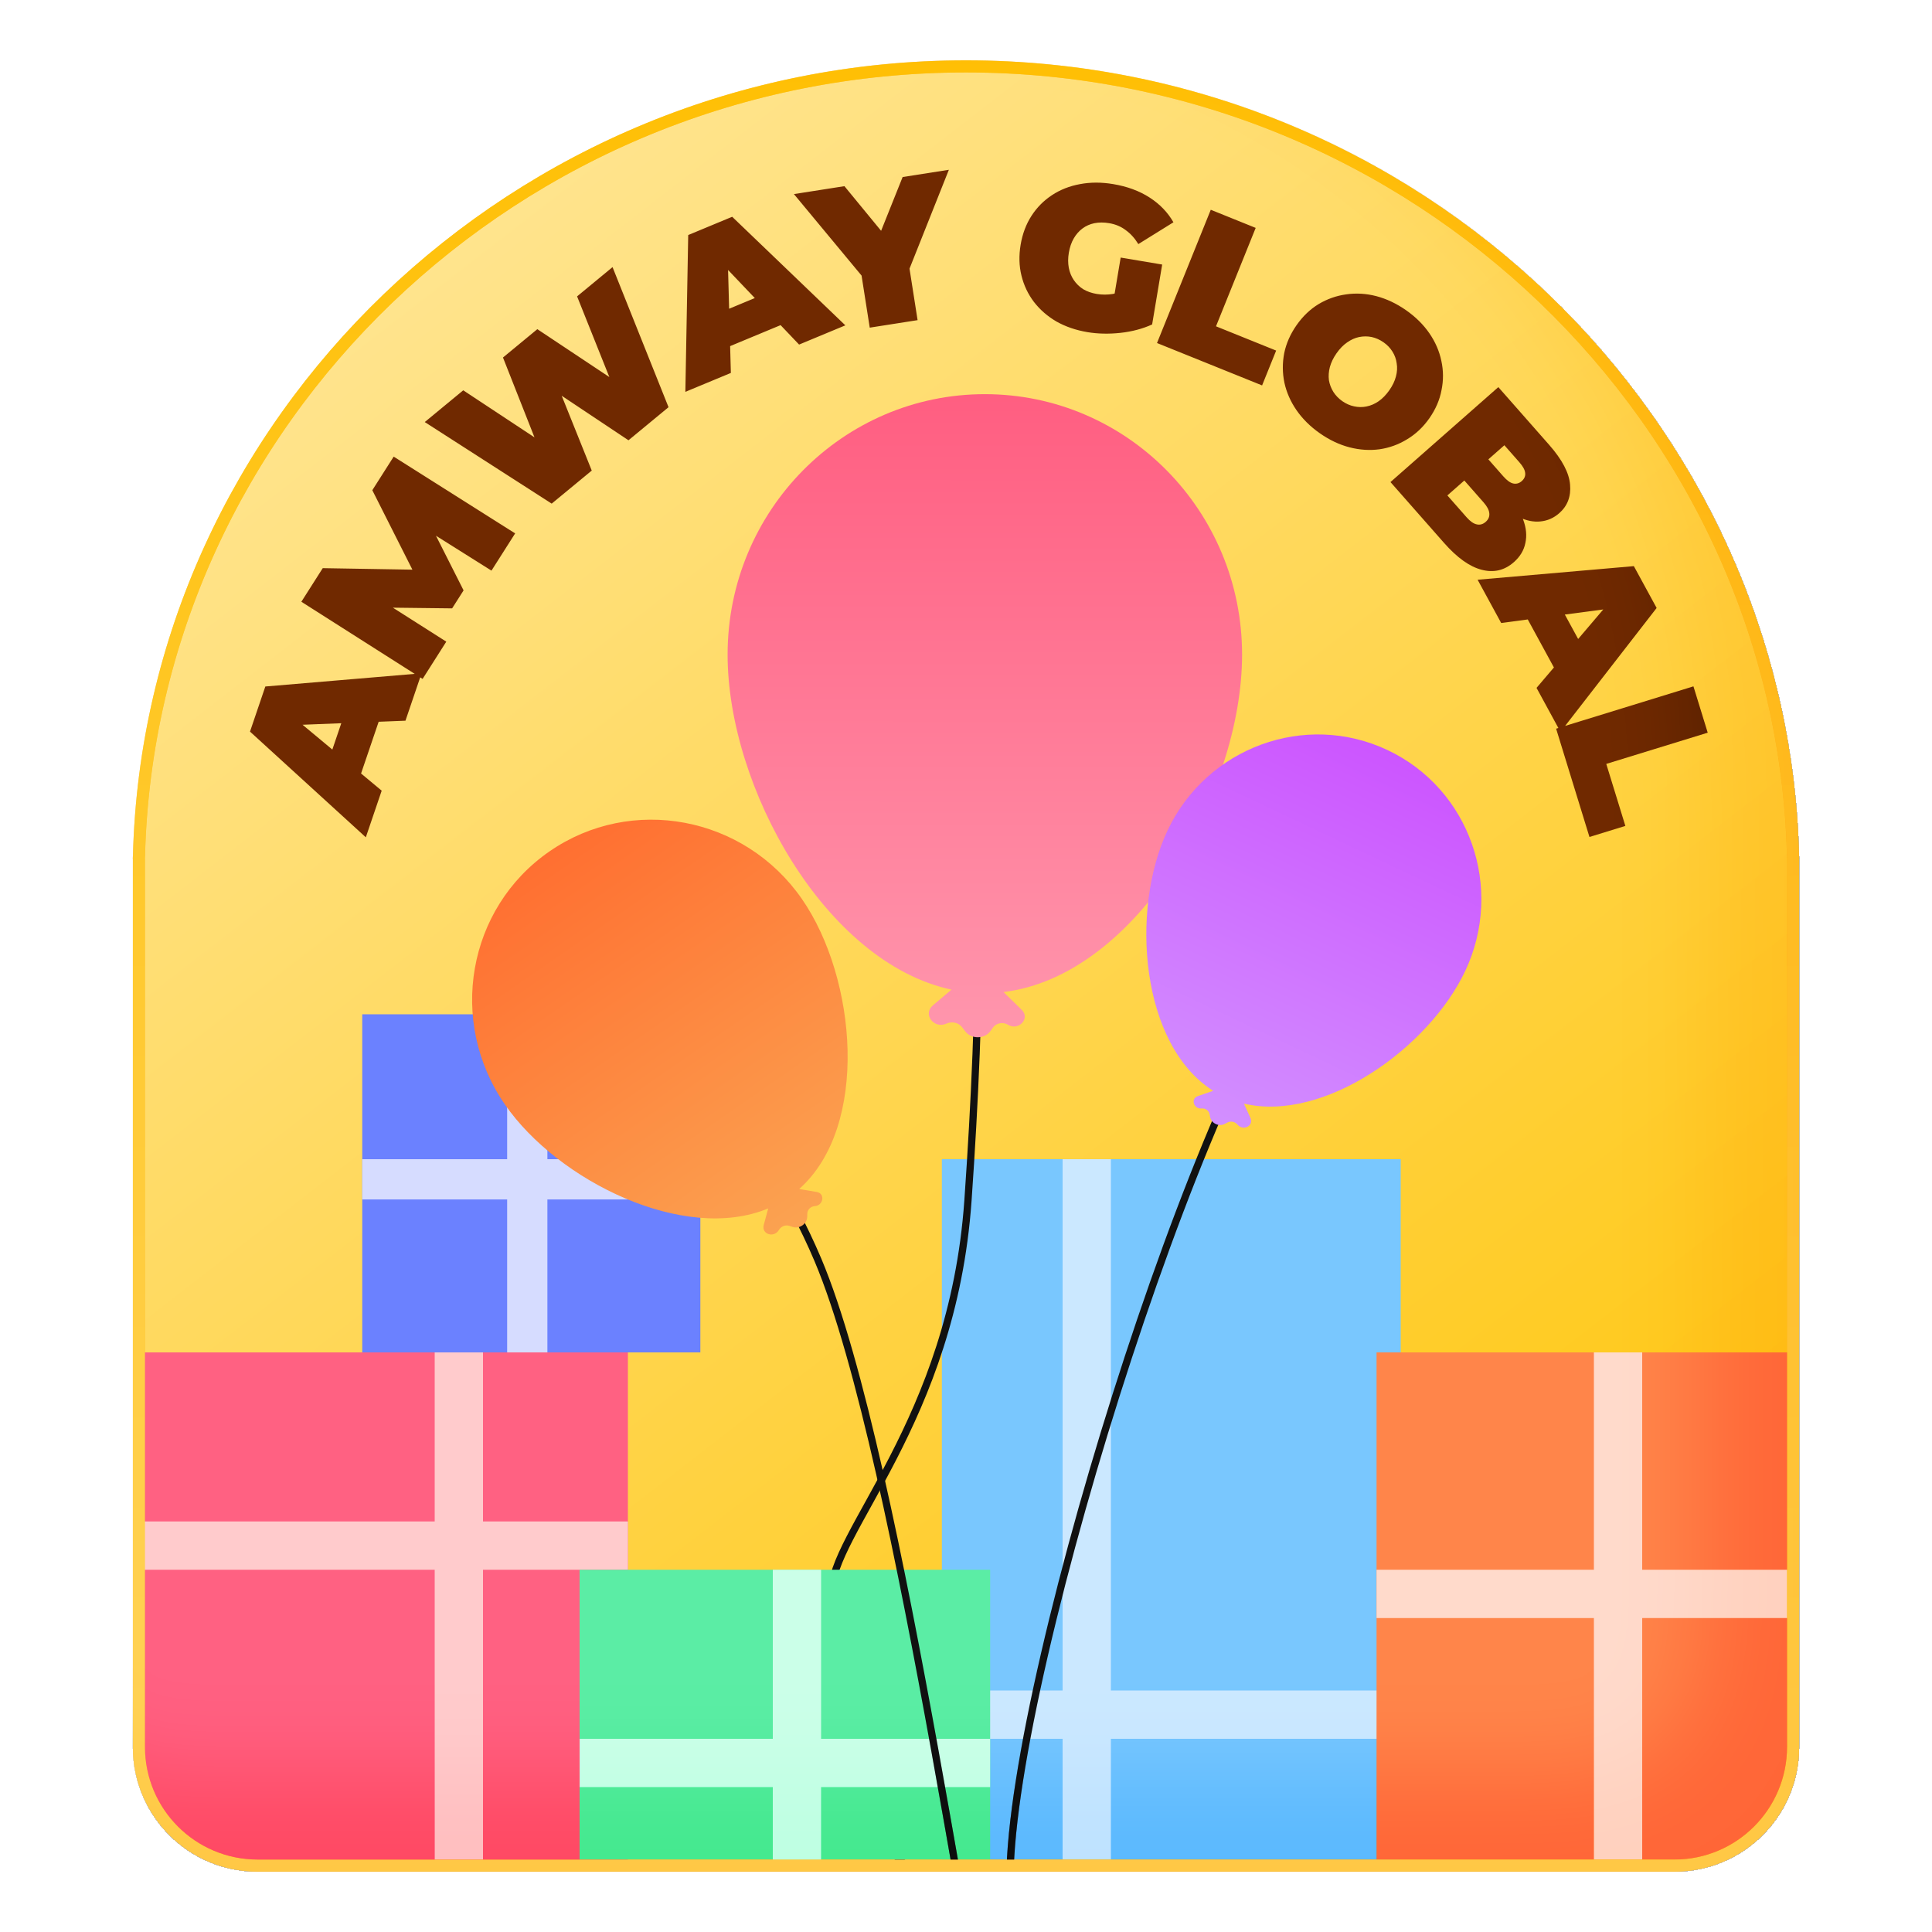
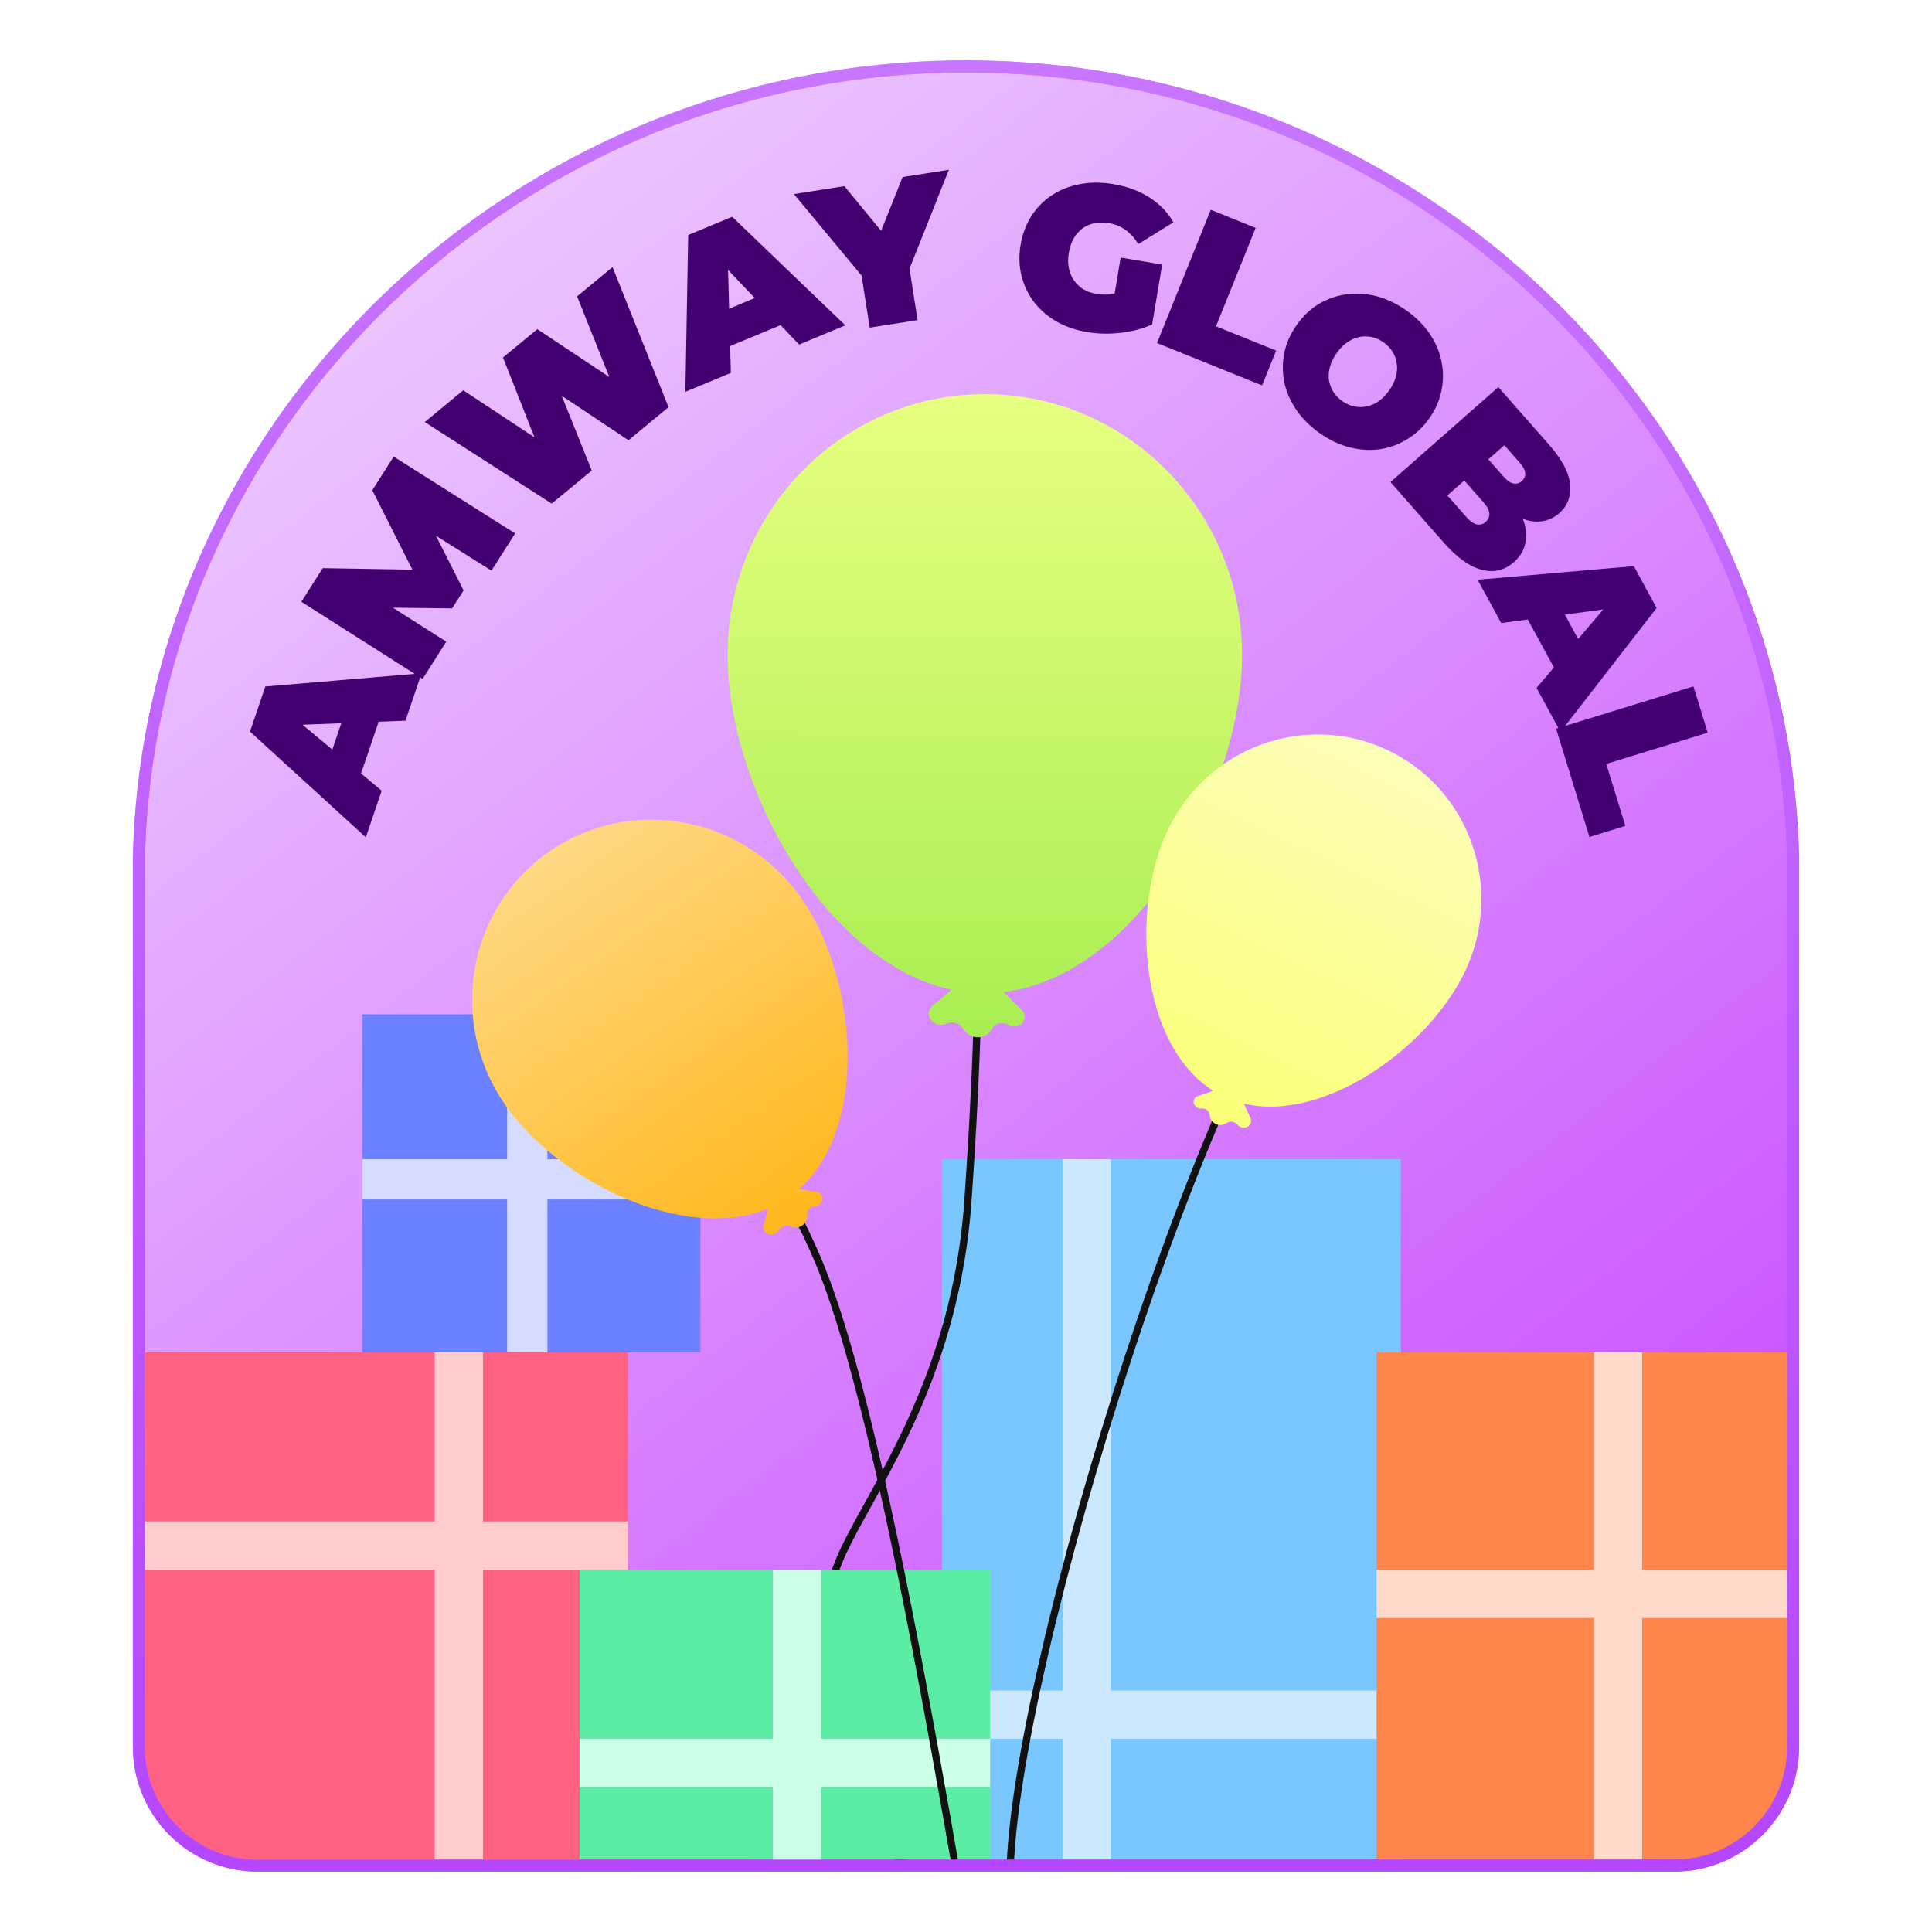
<svg xmlns="http://www.w3.org/2000/svg" width="120" height="120" viewBox="0 0 120 120" fill="none">
-   <g filter="url(#filter0_i_2729_13288)">
-     <path d="M103.997 115.875C108.07 115.875 111.372 112.573 111.372 108.5V53.372C111.372 53.369 111.373 53.366 111.373 53.363C111.373 53.359 111.374 53.356 111.374 53.353C111.374 53.348 111.375 53.344 111.375 53.341V53.306C111.375 53.296 111.374 53.284 111.374 53.273C111.374 53.263 111.373 53.251 111.373 53.24C111.373 53.235 111.372 53.23 111.372 53.225C111.372 53.222 111.372 53.218 111.372 53.214C111.372 53.212 111.371 53.209 111.371 53.206C111.371 53.203 111.371 53.199 111.37 53.193C111.37 53.191 111.369 53.188 111.368 53.185C110.694 26.226 87.941 4.125 60 4.125C32.059 4.125 9.306 26.226 8.632 53.185C8.631 53.188 8.63 53.191 8.63 53.193C8.629 53.199 8.629 53.203 8.629 53.206C8.629 53.209 8.628 53.212 8.628 53.214C8.628 53.218 8.628 53.222 8.628 53.225C8.628 53.23 8.627 53.235 8.627 53.24C8.627 53.251 8.626 53.263 8.626 53.273C8.626 53.284 8.625 53.296 8.625 53.306V53.341C8.625 53.344 8.626 53.348 8.626 53.353C8.626 53.356 8.627 53.359 8.627 53.363C8.627 53.366 8.628 53.369 8.628 53.372V108.5C8.628 112.573 11.93 115.875 16.003 115.875H103.997Z" fill="url(#paint0_linear_2729_13288)" />
-     <path d="M103.997 115.875C108.07 115.875 111.372 112.573 111.372 108.5V53.372C111.372 53.369 111.373 53.366 111.373 53.363C111.373 53.359 111.374 53.356 111.374 53.353C111.374 53.348 111.375 53.344 111.375 53.341V53.306C111.375 53.296 111.374 53.284 111.374 53.273C111.374 53.263 111.373 53.251 111.373 53.24C111.373 53.235 111.372 53.23 111.372 53.225C111.372 53.222 111.372 53.218 111.372 53.214C111.372 53.212 111.371 53.209 111.371 53.206C111.371 53.203 111.371 53.199 111.37 53.193C111.37 53.191 111.369 53.188 111.368 53.185C110.694 26.226 87.941 4.125 60 4.125C32.059 4.125 9.306 26.226 8.632 53.185C8.631 53.188 8.63 53.191 8.63 53.193C8.629 53.199 8.629 53.203 8.629 53.206C8.629 53.209 8.628 53.212 8.628 53.214C8.628 53.218 8.628 53.222 8.628 53.225C8.628 53.23 8.627 53.235 8.627 53.24C8.627 53.251 8.626 53.263 8.626 53.273C8.626 53.284 8.625 53.296 8.625 53.306V53.341C8.625 53.344 8.626 53.348 8.626 53.353C8.626 53.356 8.627 53.359 8.627 53.363C8.627 53.366 8.628 53.369 8.628 53.372V108.5C8.628 112.573 11.93 115.875 16.003 115.875H103.997Z" stroke="#FFB80C" stroke-width="0.75" />
-     <path d="M103.997 115.875C108.07 115.875 111.372 112.573 111.372 108.5V53.372C111.372 53.369 111.373 53.366 111.373 53.363C111.373 53.359 111.374 53.356 111.374 53.353C111.374 53.348 111.375 53.344 111.375 53.341V53.306C111.375 53.296 111.374 53.284 111.374 53.273C111.374 53.263 111.373 53.251 111.373 53.24C111.373 53.235 111.372 53.23 111.372 53.225C111.372 53.222 111.372 53.218 111.372 53.214C111.372 53.212 111.371 53.209 111.371 53.206C111.371 53.203 111.371 53.199 111.37 53.193C111.37 53.191 111.369 53.188 111.368 53.185C110.694 26.226 87.941 4.125 60 4.125C32.059 4.125 9.306 26.226 8.632 53.185C8.631 53.188 8.63 53.191 8.63 53.193C8.629 53.199 8.629 53.203 8.629 53.206C8.629 53.209 8.628 53.212 8.628 53.214C8.628 53.218 8.628 53.222 8.628 53.225C8.628 53.23 8.627 53.235 8.627 53.24C8.627 53.251 8.626 53.263 8.626 53.273C8.626 53.284 8.625 53.296 8.625 53.306V53.341C8.625 53.344 8.626 53.348 8.626 53.353C8.626 53.356 8.627 53.359 8.627 53.363C8.627 53.366 8.628 53.369 8.628 53.372V108.5C8.628 112.573 11.93 115.875 16.003 115.875H103.997Z" stroke="url(#paint1_linear_2729_13288)" stroke-opacity="0.6" stroke-width="0.75" />
-     <mask id="mask0_2729_13288" style="mask-type:alpha" maskUnits="userSpaceOnUse" x="9" y="4" width="103" height="112">
-       <path d="M103.997 115.5C107.863 115.5 110.997 112.366 110.997 108.5V53.283C110.997 53.129 111.004 53.436 110.997 53.283C110.376 26.493 87.775 4.5 60 4.5C32.226 4.5 9.624 26.493 9.004 53.283C8.996 53.436 9.004 53.129 9.004 53.283L9.004 108.5C9.004 112.366 12.137 115.5 16.003 115.5H103.997Z" fill="url(#paint2_linear_2729_13288)" />
-     </mask>
-     <g mask="url(#mask0_2729_13288)">
-       <rect x="7.5" y="84" width="31.5" height="33" fill="#FF6182" />
-       <rect width="3" height="31.5" transform="matrix(1 0 0 -1 27 115.5)" fill="#FFCBCC" />
-       <rect width="3" height="31.5" transform="matrix(-4.37114e-08 -1 -1 4.37114e-08 39 97.5)" fill="#FFCBCC" />
-       <rect x="58.5" y="72" width="28.5" height="43.5" fill="#79C7FE" />
-       <rect x="90" y="105" width="3" height="31.5" transform="rotate(90 90 105)" fill="#CBE8FF" />
-       <path d="M69 115.5H66L66 72H69L69 115.5Z" fill="#CBE8FF" />
-       <rect x="85.5" y="84" width="28.5" height="31.5" fill="#FF854A" />
-       <rect width="3" height="31.5" transform="matrix(1 0 0 -1 99 115.5)" fill="#FFDACB" />
-       <rect width="3" height="31.5" transform="matrix(-4.37114e-08 -1 -1 4.37114e-08 117 100.5)" fill="#FFDACB" />
-       <rect x="22.5" y="63" width="21" height="21" fill="#6B81FF" />
-       <rect x="31.5" y="61.5" width="2.5" height="22.5" fill="#D6DCFF" />
-       <rect x="43.75" y="72" width="2.5" height="21.25" transform="rotate(90 43.7498 72)" fill="#D6DCFF" />
-       <path d="M22.722 52.007L15.528 45.441L16.48 42.64L26.185 41.819L25.184 44.764L17.159 45.08L17.536 43.969L23.707 49.11L22.722 52.007ZM21.996 49.309L20.19 47.888L21.511 44L23.81 43.974L21.996 49.309ZM26.249 42.167L18.718 37.376L20.046 35.289L26.878 35.404L26.18 36.502L23.125 30.448L24.453 28.361L31.997 33.13L30.526 35.443L26.467 32.891L26.7 32.526L28.794 36.669L28.082 37.787L23.388 37.732L23.675 37.281L27.72 39.854L26.249 42.167ZM34.267 31.281L26.383 26.215L28.773 24.243L35.349 28.586L34.149 29.576L31.241 22.206L33.375 20.445L39.931 24.805L38.781 25.754L35.844 18.409L38.046 16.591L41.524 25.292L39.036 27.346L33.673 23.771L34.341 23.219L36.755 29.228L34.267 31.281ZM42.569 24.338L42.746 14.599L45.477 13.464L52.506 20.208L49.633 21.402L44.095 15.585L45.178 15.135L45.395 23.164L42.569 24.338ZM44.115 22.011L43.989 19.716L47.78 18.14L49.319 19.848L44.115 22.011ZM54.021 20.351L53.414 16.484L54.373 18.153L49.312 12.055L52.449 11.563L55.878 15.736L54.052 16.023L56.064 10.996L58.936 10.546L56.01 17.896L56.387 16.018L56.993 19.885L54.021 20.351ZM67.538 20.629C66.826 20.509 66.186 20.29 65.619 19.971C65.061 19.645 64.595 19.239 64.22 18.754C63.853 18.27 63.595 17.727 63.446 17.124C63.297 16.522 63.279 15.881 63.393 15.202C63.507 14.523 63.733 13.923 64.07 13.402C64.407 12.881 64.832 12.453 65.346 12.117C65.859 11.78 66.436 11.554 67.076 11.437C67.726 11.313 68.415 11.312 69.144 11.435C70.016 11.581 70.767 11.858 71.397 12.265C72.035 12.674 72.531 13.188 72.884 13.807L70.704 15.161C70.481 14.796 70.219 14.507 69.919 14.293C69.629 14.072 69.287 13.928 68.893 13.862C68.566 13.807 68.26 13.807 67.975 13.863C67.698 13.92 67.451 14.03 67.234 14.191C67.017 14.353 66.836 14.56 66.691 14.811C66.545 15.063 66.444 15.36 66.386 15.704C66.331 16.031 66.331 16.341 66.385 16.635C66.441 16.92 66.544 17.174 66.697 17.398C66.849 17.622 67.041 17.809 67.275 17.96C67.518 18.104 67.798 18.203 68.117 18.257C68.452 18.313 68.788 18.313 69.125 18.258C69.463 18.194 69.836 18.054 70.243 17.837L71.561 20.153C70.964 20.423 70.306 20.597 69.586 20.675C68.866 20.752 68.184 20.737 67.538 20.629ZM69.046 19.343L69.607 15.998L72.185 16.431L71.561 20.153L69.046 19.343ZM71.864 21.306L75.203 13.029L77.993 14.155L75.528 20.268L79.264 21.775L78.391 23.939L71.864 21.306ZM81.98 26.913C81.388 26.499 80.903 26.02 80.527 25.476C80.157 24.937 79.907 24.368 79.776 23.768C79.651 23.162 79.647 22.552 79.764 21.939C79.889 21.331 80.144 20.753 80.528 20.202C80.918 19.645 81.375 19.207 81.899 18.889C82.434 18.569 83.006 18.367 83.614 18.284C84.226 18.194 84.849 18.23 85.482 18.393C86.122 18.561 86.738 18.852 87.33 19.266C87.929 19.685 88.413 20.164 88.783 20.703C89.153 21.242 89.401 21.814 89.526 22.421C89.657 23.02 89.66 23.624 89.535 24.232C89.423 24.838 89.171 25.419 88.782 25.977C88.397 26.527 87.936 26.962 87.401 27.282C86.873 27.608 86.302 27.815 85.689 27.905C85.081 27.988 84.461 27.948 83.828 27.786C83.195 27.623 82.579 27.332 81.98 26.913ZM83.376 24.918C83.606 25.078 83.847 25.185 84.101 25.238C84.361 25.296 84.618 25.299 84.872 25.248C85.137 25.195 85.389 25.087 85.629 24.922C85.873 24.751 86.095 24.523 86.295 24.237C86.495 23.951 86.631 23.668 86.703 23.387C86.781 23.098 86.796 22.824 86.75 22.564C86.716 22.301 86.627 22.057 86.484 21.832C86.347 21.612 86.164 21.422 85.934 21.261C85.704 21.1 85.459 20.991 85.199 20.933C84.945 20.881 84.686 20.881 84.421 20.933C84.167 20.984 83.918 21.096 83.674 21.267C83.434 21.431 83.215 21.656 83.015 21.942C82.815 22.227 82.677 22.514 82.599 22.803C82.527 23.084 82.508 23.356 82.542 23.618C82.588 23.879 82.679 24.119 82.816 24.339C82.959 24.564 83.146 24.757 83.376 24.918ZM86.365 29.942L93.064 24.045L96.215 27.624C97.03 28.549 97.465 29.378 97.52 30.11C97.583 30.837 97.359 31.425 96.848 31.874C96.51 32.172 96.123 32.343 95.686 32.387C95.262 32.432 94.816 32.344 94.348 32.121C93.88 31.899 93.416 31.526 92.956 31.003L93.641 30.739C94.102 31.262 94.424 31.777 94.609 32.282C94.799 32.794 94.844 33.276 94.743 33.727C94.654 34.179 94.415 34.577 94.025 34.919C93.445 35.43 92.778 35.587 92.026 35.388C91.279 35.196 90.499 34.638 89.685 33.712L86.365 29.942ZM89.899 30.772L91.095 32.131C91.314 32.38 91.522 32.526 91.718 32.568C91.919 32.617 92.106 32.566 92.279 32.414C92.451 32.263 92.526 32.084 92.503 31.877C92.485 31.677 92.367 31.453 92.148 31.204L90.817 29.692L92.31 28.378L93.371 29.584C93.596 29.839 93.8 29.988 93.984 30.029C94.18 30.072 94.358 30.023 94.518 29.883C94.683 29.737 94.755 29.567 94.731 29.372C94.713 29.184 94.591 28.963 94.367 28.708L93.44 27.655L89.899 30.772ZM91.777 36.008L101.481 35.164L102.896 37.762L96.925 45.458L95.437 42.726L100.642 36.609L101.203 37.639L93.241 38.695L91.777 36.008ZM94.253 37.302L96.522 36.937L98.487 40.542L96.949 42.251L94.253 37.302ZM96.653 45.26L105.182 42.632L106.068 45.508L99.768 47.448L100.954 51.299L98.724 51.986L96.653 45.26Z" fill="#702900" />
-       <path d="M59.462 44.301C61.246 49.561 60.97 62.434 60.122 74.563C59.159 88.337 51.55 95.219 51.633 99.002" stroke="#111111" stroke-width="0.45" />
-       <path d="M61.178 24.482C70.003 24.486 77.152 31.733 77.148 40.668C77.144 49.203 70.609 60.619 62.331 61.618L63.465 62.728C64.005 63.257 63.266 64.05 62.606 63.649C62.298 63.461 61.88 63.538 61.677 63.821L61.522 64.037C61.153 64.549 60.33 64.557 59.948 64.052L59.757 63.802C59.543 63.519 59.132 63.422 58.794 63.576C58.009 63.932 57.296 62.994 57.938 62.45L59.098 61.468C51.249 59.789 45.188 48.879 45.193 40.651C45.197 31.717 52.354 24.477 61.178 24.482Z" fill="url(#paint3_linear_2729_13288)" />
-       <path d="M82.792 57.013C75.54 63.307 62.813 103.68 62.73 116.625C62.656 128.314 55.378 111.681 53.878 115.005" stroke="#111111" stroke-width="0.45" />
-       <path d="M86.185 46.59C81.08 44.177 74.962 46.411 72.519 51.579C70.185 56.517 70.839 64.908 75.353 67.751L74.394 68.083C73.936 68.241 74.147 68.902 74.638 68.85C74.868 68.826 75.088 68.985 75.129 69.204L75.159 69.371C75.232 69.769 75.706 69.998 76.065 69.811L76.243 69.719C76.445 69.614 76.709 69.67 76.863 69.852C77.219 70.273 77.888 69.925 77.666 69.435L77.264 68.549C82.263 69.727 88.754 65.076 91.004 60.317C93.447 55.149 91.289 49.003 86.185 46.59Z" fill="url(#paint4_linear_2729_13288)" />
-       <rect x="36" y="97.5" width="25.5" height="18" fill="#5BEDA5" />
-       <rect width="3" height="31.5" transform="matrix(1 0 0 -1 48 129)" fill="#CBFFE8" />
-       <rect width="3" height="25.5" transform="matrix(-4.37114e-08 -1 -1 4.37114e-08 61.5 111)" fill="#CBFFE8" />
-       <path d="M41.895 60.486C41.492 64.962 47.268 69.896 50.804 78.259C56.052 90.671 61.05 129.424 62.453 131.45" stroke="#111111" stroke-width="0.45" />
-       <path d="M34.122 52.886C39.215 49.36 46.238 50.682 49.809 55.838C53.22 60.765 54.015 69.964 49.639 73.851L50.736 74.038C51.26 74.127 51.15 74.88 50.609 74.913C50.356 74.928 50.147 75.139 50.142 75.383L50.139 75.57C50.131 76.013 49.66 76.346 49.237 76.208L49.027 76.14C48.79 76.063 48.514 76.171 48.381 76.395C48.071 76.915 47.284 76.659 47.437 76.088L47.714 75.058C42.513 77.228 34.654 73.357 31.366 68.608C27.795 63.452 29.029 56.413 34.122 52.886Z" fill="url(#paint5_linear_2729_13288)" />
-     </g>
+   <path d="M103.997 115.875C108.07 115.875 111.372 112.573 111.372 108.5V53.372C111.372 53.369 111.373 53.366 111.373 53.363C111.373 53.359 111.374 53.356 111.374 53.353C111.374 53.348 111.375 53.344 111.375 53.341V53.306C111.375 53.296 111.374 53.284 111.374 53.273C111.374 53.263 111.373 53.251 111.373 53.24C111.373 53.235 111.372 53.23 111.372 53.225C111.372 53.222 111.372 53.218 111.372 53.214C111.372 53.212 111.371 53.209 111.371 53.206C111.371 53.203 111.371 53.199 111.37 53.193C111.37 53.191 111.369 53.188 111.368 53.185C110.694 26.226 87.941 4.125 60 4.125C32.059 4.125 9.306 26.226 8.632 53.185C8.631 53.188 8.63 53.191 8.63 53.193C8.629 53.199 8.629 53.203 8.629 53.206C8.629 53.209 8.628 53.212 8.628 53.214C8.628 53.218 8.628 53.222 8.628 53.225C8.628 53.23 8.627 53.235 8.627 53.24C8.627 53.251 8.626 53.263 8.626 53.273C8.626 53.284 8.625 53.296 8.625 53.306V53.341C8.625 53.344 8.626 53.348 8.626 53.353C8.626 53.356 8.627 53.359 8.627 53.363C8.627 53.366 8.628 53.369 8.628 53.372V108.5C8.628 112.573 11.93 115.875 16.003 115.875H103.997Z" fill="url(#paint0_linear_2970_11808)" />
+   <path d="M103.997 115.875C108.07 115.875 111.372 112.573 111.372 108.5V53.372C111.372 53.369 111.373 53.366 111.373 53.363C111.373 53.359 111.374 53.356 111.374 53.353C111.374 53.348 111.375 53.344 111.375 53.341V53.306C111.375 53.296 111.374 53.284 111.374 53.273C111.374 53.263 111.373 53.251 111.373 53.24C111.373 53.235 111.372 53.23 111.372 53.225C111.372 53.222 111.372 53.218 111.372 53.214C111.372 53.212 111.371 53.209 111.371 53.206C111.371 53.203 111.371 53.199 111.37 53.193C111.37 53.191 111.369 53.188 111.368 53.185C110.694 26.226 87.941 4.125 60 4.125C32.059 4.125 9.306 26.226 8.632 53.185C8.631 53.188 8.63 53.191 8.63 53.193C8.629 53.199 8.629 53.203 8.629 53.206C8.629 53.209 8.628 53.212 8.628 53.214C8.628 53.218 8.628 53.222 8.628 53.225C8.628 53.23 8.627 53.235 8.627 53.24C8.627 53.251 8.626 53.263 8.626 53.273C8.626 53.284 8.625 53.296 8.625 53.306V53.341C8.625 53.344 8.626 53.348 8.626 53.353C8.626 53.356 8.627 53.359 8.627 53.363C8.627 53.366 8.628 53.369 8.628 53.372V108.5C8.628 112.573 11.93 115.875 16.003 115.875H103.997Z" stroke="#B547FF" stroke-width="0.75" />
+   <path d="M103.997 115.875C108.07 115.875 111.372 112.573 111.372 108.5V53.372C111.372 53.369 111.373 53.366 111.373 53.363C111.373 53.359 111.374 53.356 111.374 53.353C111.374 53.348 111.375 53.344 111.375 53.341V53.306C111.375 53.296 111.374 53.284 111.374 53.273C111.374 53.263 111.373 53.251 111.373 53.24C111.373 53.235 111.372 53.23 111.372 53.225C111.372 53.222 111.372 53.218 111.372 53.214C111.372 53.212 111.371 53.209 111.371 53.206C111.371 53.203 111.371 53.199 111.37 53.193C111.37 53.191 111.369 53.188 111.368 53.185C110.694 26.226 87.941 4.125 60 4.125C32.059 4.125 9.306 26.226 8.632 53.185C8.631 53.188 8.63 53.191 8.63 53.193C8.629 53.199 8.629 53.203 8.629 53.206C8.629 53.209 8.628 53.212 8.628 53.214C8.628 53.218 8.628 53.222 8.628 53.225C8.628 53.23 8.627 53.235 8.627 53.24C8.627 53.251 8.626 53.263 8.626 53.273C8.626 53.284 8.625 53.296 8.625 53.306V53.341C8.625 53.344 8.626 53.348 8.626 53.353C8.626 53.356 8.627 53.359 8.627 53.363C8.627 53.366 8.628 53.369 8.628 53.372V108.5C8.628 112.573 11.93 115.875 16.003 115.875H103.997Z" stroke="url(#paint1_linear_2970_11808)" stroke-opacity="0.6" stroke-width="0.75" />
+   <mask id="mask0_2970_11808" style="mask-type:alpha" maskUnits="userSpaceOnUse" x="9" y="4" width="103" height="112">
+     <path d="M103.997 115.5C107.863 115.5 110.997 112.366 110.997 108.5V53.283C110.997 53.129 111.004 53.436 110.997 53.283C110.376 26.493 87.774 4.5 60 4.5C32.226 4.5 9.624 26.493 9.004 53.283C8.996 53.436 9.004 53.129 9.004 53.283L9.004 108.5C9.003 112.366 12.137 115.5 16.003 115.5H103.997Z" fill="url(#paint2_linear_2970_11808)" />
+   </mask>
+   <g mask="url(#mask0_2970_11808)">
+     <rect x="7.5" y="84" width="31.5" height="33" fill="#FF6182" />
+     <rect width="3" height="31.5" transform="matrix(1 0 0 -1 27 115.5)" fill="#FFCBCC" />
+     <rect width="3" height="31.5" transform="matrix(-4.37114e-08 -1 -1 4.37114e-08 39 97.5)" fill="#FFCBCC" />
+     <rect x="58.5" y="72" width="28.5" height="43.5" fill="#79C7FE" />
+     <rect x="90" y="105" width="3" height="31.5" transform="rotate(90 90 105)" fill="#CBE8FF" />
+     <path d="M69 115.5H66L66 72H69L69 115.5Z" fill="#CBE8FF" />
+     <rect x="85.5" y="84" width="28.5" height="31.5" fill="#FF854A" />
+     <rect width="3" height="31.5" transform="matrix(1 0 0 -1 99 115.5)" fill="#FFDACB" />
+     <rect width="3" height="31.5" transform="matrix(-4.37114e-08 -1 -1 4.37114e-08 117 100.5)" fill="#FFDACB" />
+     <rect x="22.5" y="63" width="21" height="21" fill="#6B81FF" />
+     <rect x="31.5" y="61.5" width="2.5" height="22.5" fill="#D6DCFF" />
+     <rect x="43.75" y="72" width="2.5" height="21.25" transform="rotate(90 43.7498 72)" fill="#D6DCFF" />
+     <path d="M22.722 52.007L15.528 45.441L16.48 42.64L26.185 41.819L25.184 44.764L17.159 45.08L17.536 43.969L23.707 49.11L22.722 52.007ZM21.996 49.309L20.19 47.888L21.511 44L23.81 43.974L21.996 49.309ZM26.249 42.167L18.718 37.376L20.046 35.289L26.878 35.404L26.18 36.502L23.125 30.448L24.453 28.361L31.997 33.13L30.526 35.443L26.467 32.891L26.7 32.526L28.794 36.669L28.082 37.787L23.388 37.732L23.675 37.281L27.72 39.854L26.249 42.167ZM34.267 31.281L26.383 26.215L28.773 24.243L35.349 28.586L34.149 29.576L31.241 22.206L33.375 20.445L39.931 24.805L38.781 25.754L35.844 18.409L38.046 16.591L41.524 25.292L39.036 27.346L33.673 23.771L34.341 23.219L36.755 29.228L34.267 31.281ZM42.569 24.338L42.746 14.599L45.477 13.464L52.506 20.208L49.633 21.402L44.095 15.585L45.178 15.135L45.395 23.164L42.569 24.338ZM44.115 22.011L43.989 19.716L47.78 18.14L49.319 19.848L44.115 22.011ZM54.021 20.351L53.414 16.484L54.373 18.153L49.312 12.055L52.449 11.563L55.878 15.736L54.052 16.023L56.064 10.996L58.936 10.546L56.01 17.896L56.387 16.018L56.993 19.885L54.021 20.351ZM67.538 20.629C66.826 20.509 66.186 20.29 65.619 19.971C65.061 19.645 64.595 19.239 64.22 18.754C63.853 18.27 63.595 17.727 63.446 17.124C63.297 16.522 63.279 15.881 63.393 15.202C63.507 14.523 63.733 13.923 64.07 13.402C64.407 12.881 64.832 12.453 65.346 12.117C65.859 11.78 66.436 11.554 67.076 11.437C67.726 11.313 68.415 11.312 69.144 11.435C70.016 11.581 70.767 11.858 71.397 12.265C72.035 12.674 72.531 13.188 72.884 13.807L70.704 15.161C70.481 14.796 70.219 14.507 69.919 14.293C69.629 14.072 69.287 13.928 68.893 13.862C68.566 13.807 68.26 13.807 67.975 13.863C67.698 13.92 67.451 14.03 67.234 14.191C67.017 14.353 66.836 14.56 66.691 14.811C66.545 15.063 66.444 15.36 66.386 15.704C66.331 16.031 66.331 16.341 66.385 16.635C66.441 16.92 66.544 17.174 66.697 17.398C66.849 17.622 67.041 17.809 67.275 17.96C67.518 18.104 67.798 18.203 68.117 18.257C68.452 18.313 68.788 18.313 69.125 18.258C69.463 18.194 69.836 18.054 70.243 17.837L71.561 20.153C70.964 20.423 70.306 20.597 69.586 20.675C68.866 20.752 68.184 20.737 67.538 20.629ZM69.046 19.343L69.607 15.998L72.185 16.431L71.561 20.153L69.046 19.343ZM71.864 21.306L75.203 13.029L77.993 14.155L75.528 20.268L79.264 21.775L78.391 23.939L71.864 21.306ZM81.98 26.913C81.388 26.499 80.903 26.02 80.527 25.476C80.157 24.937 79.907 24.368 79.776 23.768C79.651 23.162 79.647 22.552 79.764 21.939C79.889 21.331 80.144 20.753 80.528 20.202C80.918 19.645 81.375 19.207 81.899 18.889C82.434 18.569 83.006 18.367 83.614 18.284C84.226 18.194 84.849 18.23 85.482 18.393C86.122 18.561 86.738 18.852 87.33 19.266C87.929 19.685 88.413 20.164 88.783 20.703C89.153 21.242 89.401 21.814 89.526 22.421C89.657 23.02 89.66 23.624 89.535 24.232C89.423 24.838 89.171 25.419 88.782 25.977C88.397 26.527 87.936 26.962 87.401 27.282C86.873 27.608 86.302 27.815 85.689 27.905C85.081 27.988 84.461 27.948 83.828 27.786C83.195 27.623 82.579 27.332 81.98 26.913ZM83.376 24.918C83.606 25.078 83.847 25.185 84.101 25.238C84.361 25.296 84.618 25.299 84.872 25.248C85.137 25.195 85.389 25.087 85.629 24.922C85.873 24.751 86.095 24.523 86.295 24.237C86.495 23.951 86.631 23.668 86.703 23.387C86.781 23.098 86.796 22.824 86.75 22.564C86.716 22.301 86.627 22.057 86.484 21.832C86.347 21.612 86.164 21.422 85.934 21.261C85.704 21.1 85.459 20.991 85.199 20.933C84.945 20.881 84.686 20.881 84.421 20.933C84.167 20.984 83.918 21.096 83.674 21.267C83.434 21.431 83.215 21.656 83.015 21.942C82.815 22.227 82.677 22.514 82.599 22.803C82.527 23.084 82.508 23.356 82.542 23.618C82.588 23.879 82.679 24.119 82.816 24.339C82.959 24.564 83.146 24.757 83.376 24.918ZM86.365 29.942L93.064 24.045L96.215 27.624C97.03 28.549 97.465 29.378 97.52 30.11C97.583 30.837 97.359 31.425 96.848 31.874C96.51 32.172 96.123 32.343 95.686 32.387C95.262 32.432 94.816 32.344 94.348 32.121C93.88 31.899 93.416 31.526 92.956 31.003L93.641 30.739C94.102 31.262 94.424 31.777 94.609 32.282C94.799 32.794 94.844 33.276 94.743 33.727C94.654 34.179 94.415 34.577 94.025 34.919C93.445 35.43 92.778 35.587 92.026 35.388C91.279 35.196 90.499 34.638 89.685 33.712L86.365 29.942ZM89.899 30.772L91.095 32.131C91.314 32.38 91.522 32.526 91.718 32.568C91.919 32.617 92.106 32.566 92.279 32.414C92.451 32.263 92.526 32.084 92.503 31.877C92.485 31.677 92.367 31.453 92.148 31.204L90.817 29.692L92.31 28.378L93.371 29.584C93.596 29.839 93.8 29.988 93.984 30.029C94.18 30.072 94.358 30.023 94.518 29.883C94.683 29.737 94.755 29.567 94.731 29.372C94.713 29.184 94.591 28.963 94.367 28.708L93.44 27.655L89.899 30.772ZM91.777 36.008L101.481 35.164L102.896 37.762L96.925 45.458L95.437 42.726L100.642 36.609L101.203 37.639L93.241 38.695L91.777 36.008ZM94.253 37.302L96.522 36.937L98.487 40.542L96.949 42.251L94.253 37.302ZM96.653 45.26L105.182 42.632L106.068 45.508L99.768 47.448L100.954 51.299L98.724 51.986L96.653 45.26Z" fill="#430070" />
+     <path d="M59.462 44.301C61.246 49.561 60.97 62.434 60.122 74.563C59.159 88.337 51.55 95.219 51.633 99.002" stroke="#111111" stroke-width="0.45" />
+     <path d="M61.178 24.482C70.003 24.486 77.152 31.733 77.148 40.668C77.144 49.203 70.609 60.619 62.331 61.618L63.465 62.728C64.005 63.257 63.266 64.05 62.606 63.649C62.298 63.461 61.88 63.538 61.677 63.821L61.522 64.037C61.153 64.549 60.33 64.557 59.948 64.052L59.757 63.802C59.543 63.519 59.132 63.422 58.794 63.576C58.009 63.932 57.296 62.994 57.938 62.45L59.098 61.468C51.249 59.789 45.188 48.879 45.193 40.651C45.197 31.717 52.354 24.477 61.178 24.482Z" fill="url(#paint3_linear_2970_11808)" />
+     <path d="M82.792 57.013C75.54 63.307 62.813 103.68 62.73 116.625C62.656 128.314 55.378 111.681 53.878 115.005" stroke="#111111" stroke-width="0.45" />
+     <path d="M86.185 46.59C81.081 44.177 74.962 46.411 72.519 51.579C70.185 56.517 70.839 64.908 75.353 67.751L74.394 68.083C73.936 68.241 74.147 68.902 74.638 68.85C74.868 68.826 75.088 68.985 75.129 69.204L75.159 69.371C75.232 69.769 75.706 69.998 76.065 69.811L76.243 69.719C76.445 69.614 76.71 69.67 76.863 69.852C77.219 70.273 77.888 69.925 77.666 69.435L77.264 68.549C82.263 69.727 88.754 65.076 91.004 60.317C93.447 55.149 91.289 49.003 86.185 46.59Z" fill="url(#paint4_linear_2970_11808)" />
+     <rect x="36" y="97.5" width="25.5" height="18" fill="#5BEDA5" />
+     <rect width="3" height="31.5" transform="matrix(1 0 0 -1 48 129)" fill="#CBFFE8" />
+     <rect width="3" height="25.5" transform="matrix(-4.37114e-08 -1 -1 4.37114e-08 61.5 111)" fill="#CBFFE8" />
+     <path d="M41.895 60.485C41.492 64.961 47.267 69.895 50.804 78.258C56.052 90.671 61.05 129.423 62.453 131.449" stroke="#111111" stroke-width="0.45" />
+     <path d="M34.122 52.886C39.215 49.36 46.238 50.682 49.809 55.838C53.219 60.765 54.015 69.964 49.639 73.851L50.736 74.038C51.26 74.127 51.15 74.88 50.609 74.913C50.356 74.928 50.147 75.139 50.142 75.383L50.139 75.57C50.131 76.013 49.659 76.346 49.237 76.208L49.027 76.14C48.79 76.063 48.514 76.171 48.38 76.395C48.071 76.915 47.284 76.659 47.437 76.088L47.713 75.058C42.513 77.228 34.653 73.357 31.366 68.608C27.795 63.452 29.029 56.413 34.122 52.886Z" fill="url(#paint5_linear_2970_11808)" />
  </g>
  <defs>
-     <filter id="filter0_i_2729_13288" x="-6" y="-6" width="126" height="126" filterUnits="userSpaceOnUse" color-interpolation-filters="sRGB">
-       <feFlood flood-opacity="0" result="BackgroundImageFix" />
-       <feBlend mode="normal" in="SourceGraphic" in2="BackgroundImageFix" result="shape" />
-       <feColorMatrix in="SourceAlpha" type="matrix" values="0 0 0 0 0 0 0 0 0 0 0 0 0 0 0 0 0 0 127 0" result="hardAlpha" />
-       <feOffset dx="-6" dy="-6" />
-       <feGaussianBlur stdDeviation="3" />
-       <feComposite in2="hardAlpha" operator="arithmetic" k2="-1" k3="1" />
-       <feColorMatrix type="matrix" values="0 0 0 0 0 0 0 0 0 0 0 0 0 0 0 0 0 0 0.25 0" />
-       <feBlend mode="overlay" in2="shape" result="effect1_innerShadow_2729_13288" />
-     </filter>
-     <linearGradient id="paint0_linear_2729_13288" x1="9" y1="4.5" x2="100.944" y2="123.284" gradientUnits="userSpaceOnUse">
-       <stop stop-color="#FFE9A3" />
-       <stop offset="1" stop-color="#FFC300" />
+     <linearGradient id="paint0_linear_2970_11808" x1="9" y1="4.5" x2="100.944" y2="123.284" gradientUnits="userSpaceOnUse">
+       <stop stop-color="#F1D9FF" />
+       <stop offset="1" stop-color="#C43FFF" />
    </linearGradient>
-     <linearGradient id="paint1_linear_2729_13288" x1="60" y1="115.5" x2="60" y2="4.5" gradientUnits="userSpaceOnUse">
-       <stop stop-color="#FFE591" />
-       <stop offset="1" stop-color="#FFC400" />
+     <linearGradient id="paint1_linear_2970_11808" x1="60" y1="115.5" x2="60" y2="4.5" gradientUnits="userSpaceOnUse">
+       <stop stop-color="#B648FF" />
+       <stop offset="1" stop-color="#D596FF" />
    </linearGradient>
-     <linearGradient id="paint2_linear_2729_13288" x1="9" y1="4.5" x2="100.944" y2="123.284" gradientUnits="userSpaceOnUse">
+     <linearGradient id="paint2_linear_2970_11808" x1="9" y1="4.5" x2="100.944" y2="123.284" gradientUnits="userSpaceOnUse">
      <stop stop-color="#FFDD6B" />
      <stop offset="1" stop-color="#FFC300" />
    </linearGradient>
-     <linearGradient id="paint3_linear_2729_13288" x1="61.178" y1="24.482" x2="61.158" y2="64.426" gradientUnits="userSpaceOnUse">
-       <stop stop-color="#FF5E81" />
-       <stop offset="1" stop-color="#FF96AD" />
+     <linearGradient id="paint3_linear_2970_11808" x1="61.158" y1="64.426" x2="61.178" y2="24.482" gradientUnits="userSpaceOnUse">
+       <stop stop-color="#A8EE52" />
+       <stop offset="1" stop-color="#E8FF81" />
    </linearGradient>
-     <linearGradient id="paint4_linear_2729_13288" x1="86.185" y1="46.59" x2="75.263" y2="69.696" gradientUnits="userSpaceOnUse">
-       <stop stop-color="#CC55FF" />
-       <stop offset="1" stop-color="#D28FFF" />
+     <linearGradient id="paint4_linear_2970_11808" x1="75.263" y1="69.696" x2="86.185" y2="46.59" gradientUnits="userSpaceOnUse">
+       <stop stop-color="#FAFF77" />
+       <stop offset="1" stop-color="#FCFFB8" />
    </linearGradient>
-     <linearGradient id="paint5_linear_2729_13288" x1="50.085" y1="75.94" x2="34.122" y2="52.886" gradientUnits="userSpaceOnUse">
-       <stop stop-color="#FBA351" />
-       <stop offset="1" stop-color="#FF6F31" />
+     <linearGradient id="paint5_linear_2970_11808" x1="34.122" y1="52.886" x2="50.085" y2="75.94" gradientUnits="userSpaceOnUse">
+       <stop stop-color="#FFD883" />
+       <stop offset="1" stop-color="#FFB71A" />
    </linearGradient>
  </defs>
</svg>
